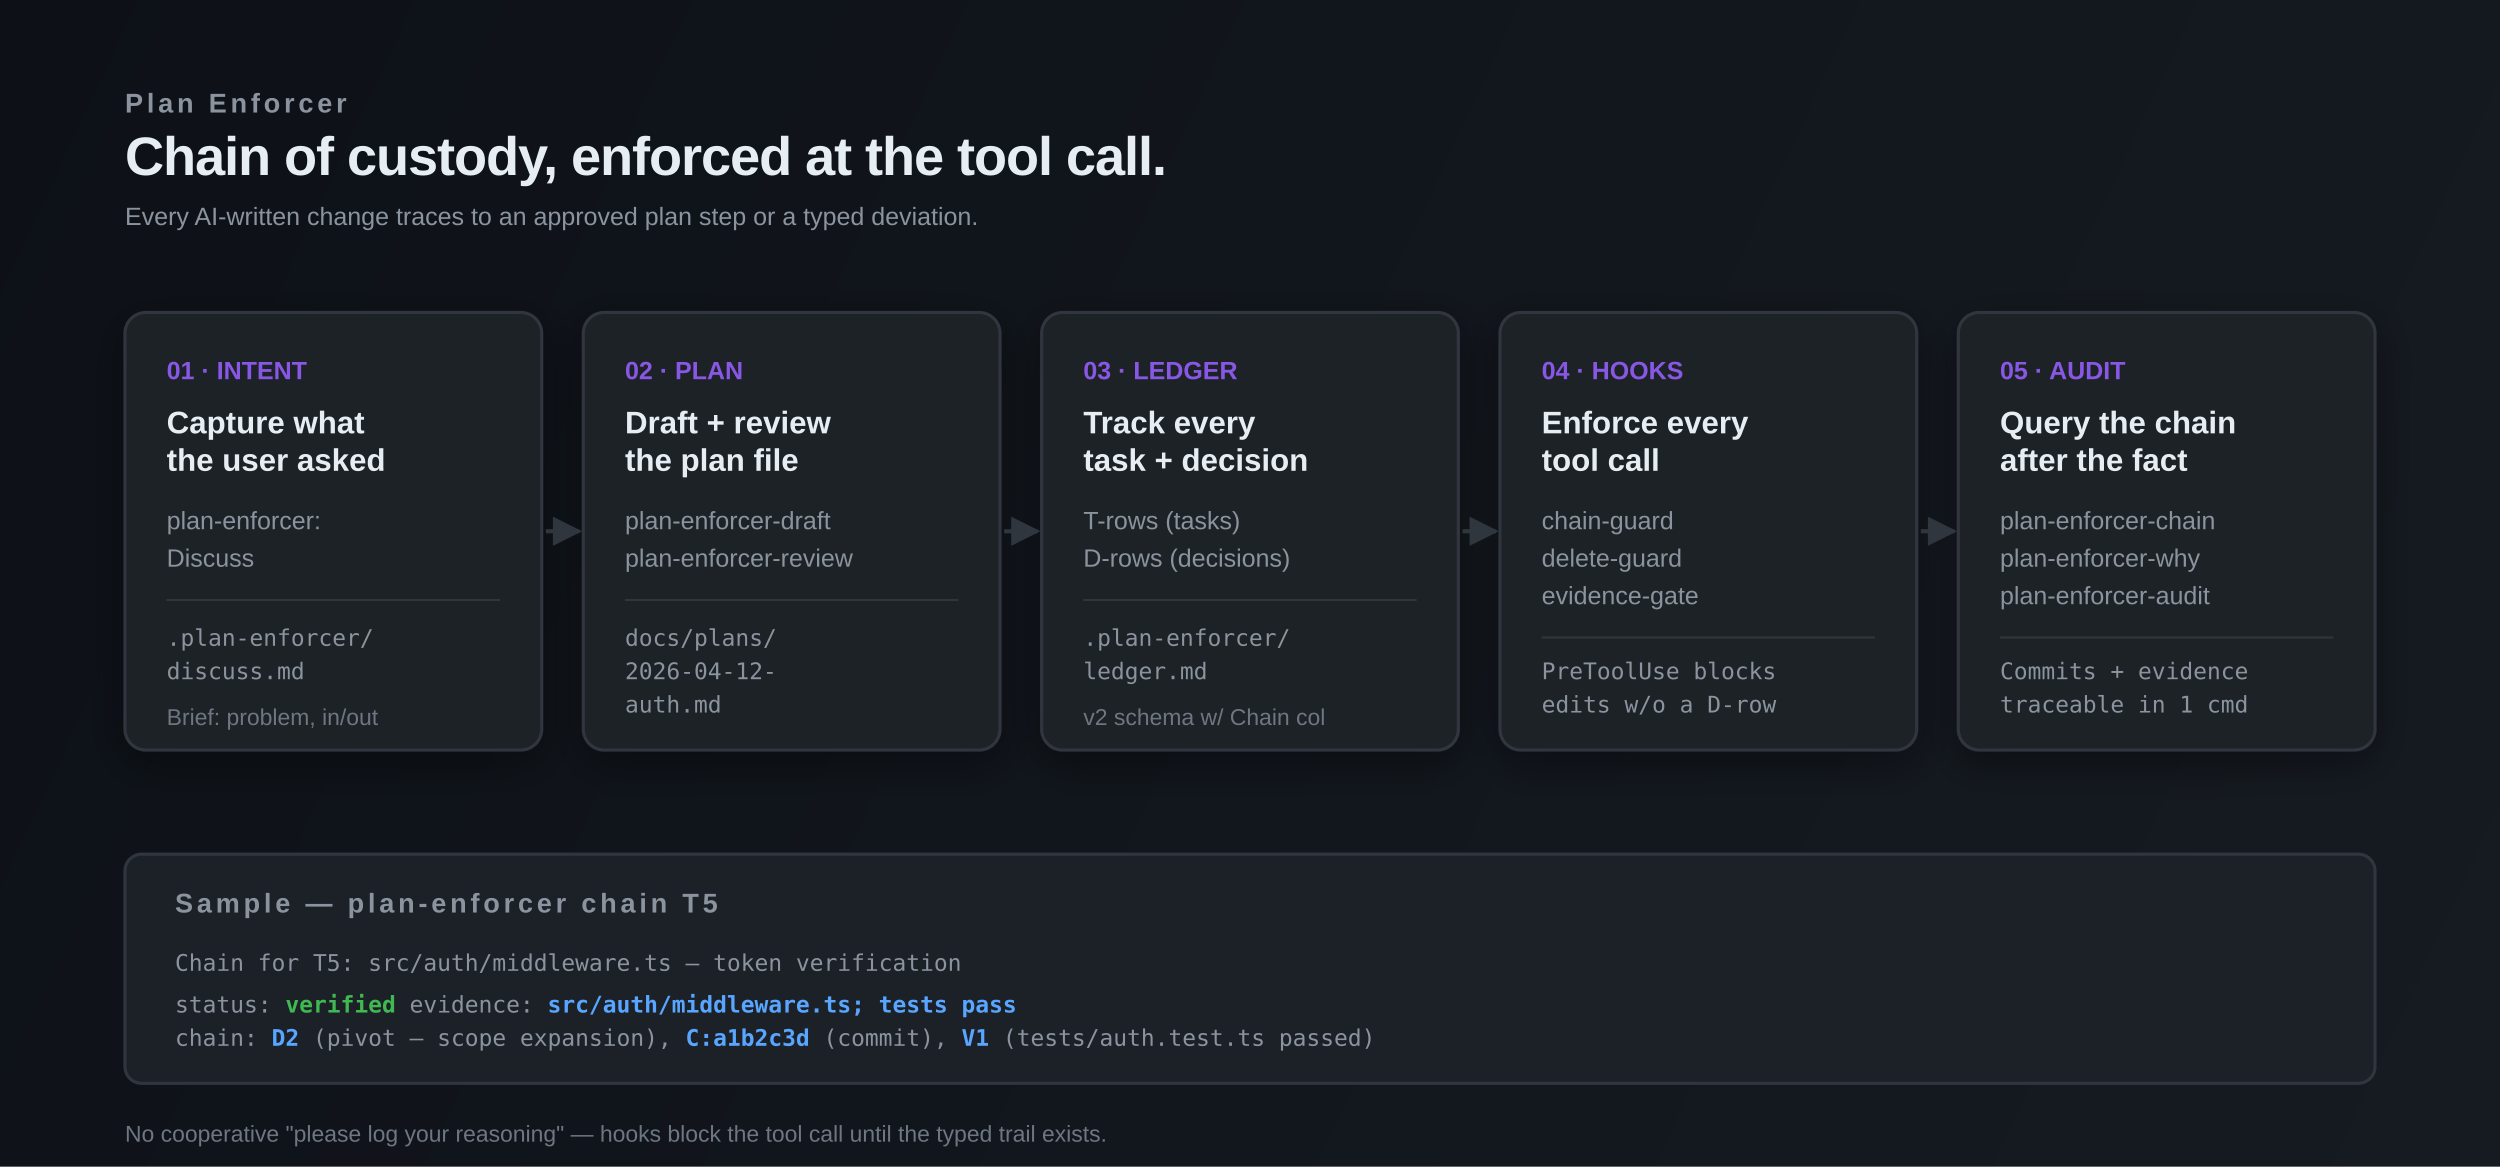
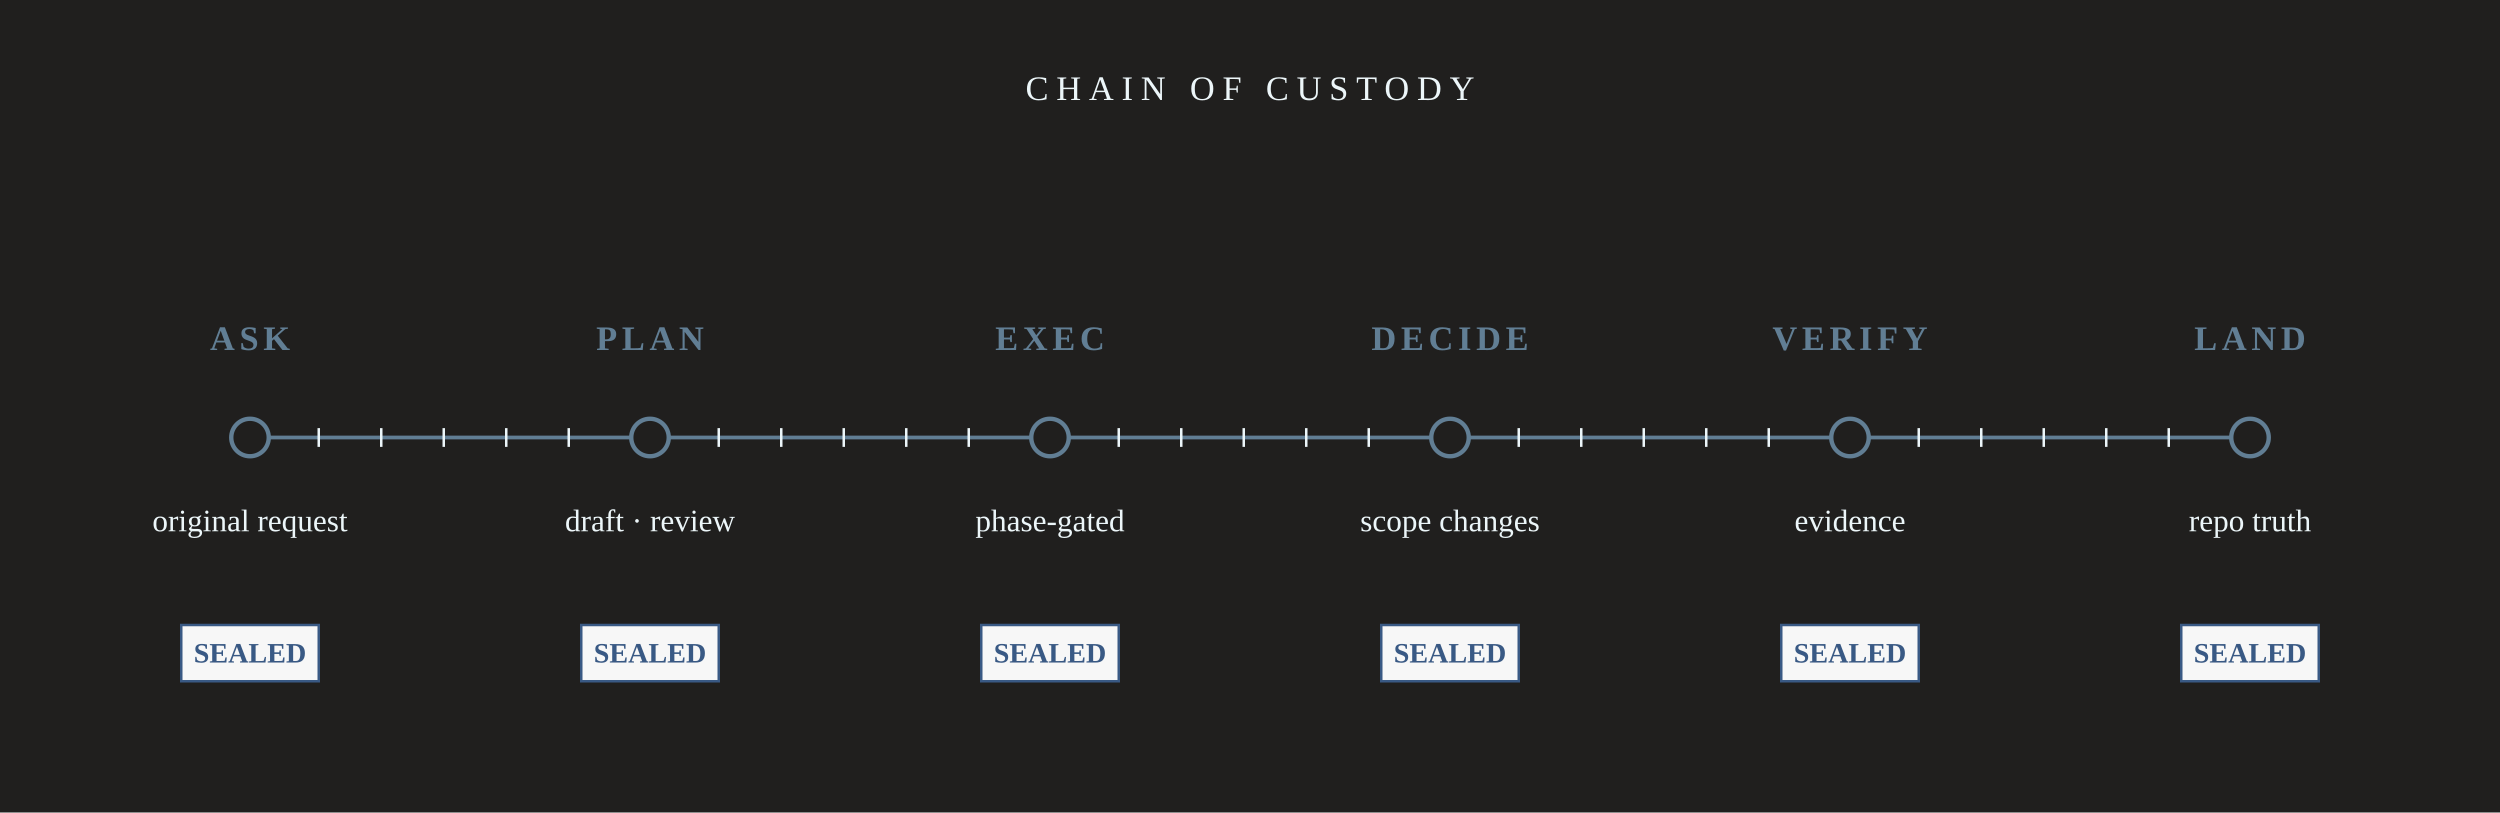
- <svg xmlns="http://www.w3.org/2000/svg" width="1200" height="560" viewBox="0 0 1200 560" role="img" aria-labelledby="title desc">
-   <defs>
-     <linearGradient id="bg" x1="0" y1="0" x2="1200" y2="560" gradientUnits="userSpaceOnUse">
-       <stop offset="0" stop-color="#0d1117" />
-       <stop offset="1" stop-color="#161b22" />
-     </linearGradient>
-     <filter id="shadow" x="-20%" y="-20%" width="140%" height="160%">
-       <feDropShadow dx="0" dy="6" stdDeviation="10" flood-color="#000" flood-opacity="0.4" />
-     </filter>
-     <style>
-       .sans { font-family: "IBM Plex Sans", "Segoe UI", Arial, sans-serif; }
-       .mono { font-family: "IBM Plex Mono", "Cascadia Code", Consolas, monospace; }
-       .eyebrow { font-size: 13px; font-weight: 700; letter-spacing: 0.14em; text-transform: uppercase; fill: #8b949e; }
-       .title { font-size: 26px; font-weight: 700; letter-spacing: -0.02em; fill: #e6edf3; }
-       .stage-num { font-size: 12px; font-weight: 700; fill: #8957e5; }
-       .stage-title { font-size: 15px; font-weight: 700; fill: #e6edf3; }
-       .stage-sub { font-size: 12px; font-weight: 500; fill: #8b949e; }
-       .stage-detail { font-size: 11px; font-weight: 500; fill: #6e7681; }
-       .mono-sample { font-size: 11px; font-weight: 500; fill: #8b949e; }
-       .mono-hl { font-size: 11px; font-weight: 600; fill: #58a6ff; }
-       .mono-good { font-size: 11px; font-weight: 600; fill: #3fb950; }
-       .card { fill: #1c2128; stroke: #30363d; stroke-width: 1.5; }
-       .arrow { fill: none; stroke: #30363d; stroke-width: 2; }
-       .arrowhead { fill: #30363d; }
-       .footer { font-size: 11px; font-weight: 500; fill: #6e7681; }
-     </style>
-     <marker id="arrow-end" viewBox="0 0 10 10" refX="9" refY="5" markerWidth="7" markerHeight="7" orient="auto">
-       <path d="M 0 0 L 10 5 L 0 10 z" class="arrowhead" />
-     </marker>
-   </defs>
-   <rect width="1200" height="560" fill="url(#bg)" />
-   <text x="60" y="54" class="sans eyebrow">Plan Enforcer</text>
-   <text x="60" y="84" class="sans title">Chain of custody, enforced at the tool call.</text>
-   <text x="60" y="108" class="sans stage-sub">Every AI-written change traces to an approved plan step or a typed deviation.</text>
-   <g transform="translate(60, 150)">
-     <rect width="200" height="210" rx="10" class="card" filter="url(#shadow)" />
-     <text x="20" y="32" class="sans stage-num">01 · INTENT</text>
-     <text x="20" y="58" class="sans stage-title">Capture what</text>
-     <text x="20" y="76" class="sans stage-title">the user asked</text>
-     <text x="20" y="104" class="sans stage-sub">plan-enforcer:</text>
-     <text x="20" y="122" class="sans stage-sub">Discuss</text>
-     <line x1="20" y1="138" x2="180" y2="138" stroke="#30363d" stroke-width="1" />
-     <text x="20" y="160" class="mono mono-sample">.plan-enforcer/</text>
-     <text x="20" y="176" class="mono mono-sample">  discuss.md</text>
-     <text x="20" y="198" class="sans stage-detail">Brief: problem, in/out</text>
+ <svg xmlns="http://www.w3.org/2000/svg" viewBox="0 0 800 260">
+   <rect width="800" height="260" fill="#201f1e" />
+   <text x="400" y="32" text-anchor="middle" font-size="11" fill="#ecf6f9" letter-spacing="2.5">CHAIN OF CUSTODY</text>
+   <line x1="80" y1="140" x2="720" y2="140" stroke="#617e94" stroke-width="1.2" />
+   <g>
+     <circle cx="80" cy="140" r="6" fill="#201f1e" stroke="#617e94" stroke-width="1.4" />
+     <g transform="translate(86,140)">
+       <line x1="16" y1="-3" x2="16" y2="3" stroke="#ecf6f9" stroke-width=".8" />
+       <line x1="36" y1="-3" x2="36" y2="3" stroke="#ecf6f9" stroke-width=".8" />
+       <line x1="56" y1="-3" x2="56" y2="3" stroke="#ecf6f9" stroke-width=".8" />
+       <line x1="76" y1="-3" x2="76" y2="3" stroke="#ecf6f9" stroke-width=".8" />
+       <line x1="96" y1="-3" x2="96" y2="3" stroke="#ecf6f9" stroke-width=".8" />
+     </g>
+     <text x="80" y="112" text-anchor="middle" font-size="11" font-weight="600" fill="#617e94" letter-spacing="1.5">ASK</text>
+     <text x="80" y="170" text-anchor="middle" font-size="10" fill="#ecf6f9">original request</text>
+     <g transform="translate(80,200)">
+       <rect x="-22" y="0" width="44" height="18" fill="#f7f7f7" stroke="#395984" stroke-width=".8" />
+       <text x="0" y="12" text-anchor="middle" font-size="9" fill="#395984" font-weight="600">SEALED</text>
+     </g>
  </g>
-   <g transform="translate(280, 150)">
-     <rect width="200" height="210" rx="10" class="card" filter="url(#shadow)" />
-     <text x="20" y="32" class="sans stage-num">02 · PLAN</text>
-     <text x="20" y="58" class="sans stage-title">Draft + review</text>
-     <text x="20" y="76" class="sans stage-title">the plan file</text>
-     <text x="20" y="104" class="sans stage-sub">plan-enforcer-draft</text>
-     <text x="20" y="122" class="sans stage-sub">plan-enforcer-review</text>
-     <line x1="20" y1="138" x2="180" y2="138" stroke="#30363d" stroke-width="1" />
-     <text x="20" y="160" class="mono mono-sample">docs/plans/</text>
-     <text x="20" y="176" class="mono mono-sample">  2026-04-12-</text>
-     <text x="20" y="192" class="mono mono-sample">  auth.md</text>
+   <g>
+     <circle cx="208" cy="140" r="6" fill="#201f1e" stroke="#617e94" stroke-width="1.4" />
+     <g transform="translate(214,140)">
+       <line x1="16" y1="-3" x2="16" y2="3" stroke="#ecf6f9" stroke-width=".8" />
+       <line x1="36" y1="-3" x2="36" y2="3" stroke="#ecf6f9" stroke-width=".8" />
+       <line x1="56" y1="-3" x2="56" y2="3" stroke="#ecf6f9" stroke-width=".8" />
+       <line x1="76" y1="-3" x2="76" y2="3" stroke="#ecf6f9" stroke-width=".8" />
+       <line x1="96" y1="-3" x2="96" y2="3" stroke="#ecf6f9" stroke-width=".8" />
+     </g>
+     <text x="208" y="112" text-anchor="middle" font-size="11" font-weight="600" fill="#617e94" letter-spacing="1.5">PLAN</text>
+     <text x="208" y="170" text-anchor="middle" font-size="10" fill="#ecf6f9">draft · review</text>
+     <g transform="translate(208,200)">
+       <rect x="-22" y="0" width="44" height="18" fill="#f7f7f7" stroke="#395984" stroke-width=".8" />
+       <text x="0" y="12" text-anchor="middle" font-size="9" fill="#395984" font-weight="600">SEALED</text>
+     </g>
  </g>
-   <g transform="translate(500, 150)">
-     <rect width="200" height="210" rx="10" class="card" filter="url(#shadow)" />
-     <text x="20" y="32" class="sans stage-num">03 · LEDGER</text>
-     <text x="20" y="58" class="sans stage-title">Track every</text>
-     <text x="20" y="76" class="sans stage-title">task + decision</text>
-     <text x="20" y="104" class="sans stage-sub">T-rows (tasks)</text>
-     <text x="20" y="122" class="sans stage-sub">D-rows (decisions)</text>
-     <line x1="20" y1="138" x2="180" y2="138" stroke="#30363d" stroke-width="1" />
-     <text x="20" y="160" class="mono mono-sample">.plan-enforcer/</text>
-     <text x="20" y="176" class="mono mono-sample">  ledger.md</text>
-     <text x="20" y="198" class="sans stage-detail">v2 schema w/ Chain col</text>
+   <g>
+     <circle cx="336" cy="140" r="6" fill="#201f1e" stroke="#617e94" stroke-width="1.4" />
+     <g transform="translate(342,140)">
+       <line x1="16" y1="-3" x2="16" y2="3" stroke="#ecf6f9" stroke-width=".8" />
+       <line x1="36" y1="-3" x2="36" y2="3" stroke="#ecf6f9" stroke-width=".8" />
+       <line x1="56" y1="-3" x2="56" y2="3" stroke="#ecf6f9" stroke-width=".8" />
+       <line x1="76" y1="-3" x2="76" y2="3" stroke="#ecf6f9" stroke-width=".8" />
+       <line x1="96" y1="-3" x2="96" y2="3" stroke="#ecf6f9" stroke-width=".8" />
+     </g>
+     <text x="336" y="112" text-anchor="middle" font-size="11" font-weight="600" fill="#617e94" letter-spacing="1.5">EXEC</text>
+     <text x="336" y="170" text-anchor="middle" font-size="10" fill="#ecf6f9">phase-gated</text>
+     <g transform="translate(336,200)">
+       <rect x="-22" y="0" width="44" height="18" fill="#f7f7f7" stroke="#395984" stroke-width=".8" />
+       <text x="0" y="12" text-anchor="middle" font-size="9" fill="#395984" font-weight="600">SEALED</text>
+     </g>
  </g>
-   <g transform="translate(720, 150)">
-     <rect width="200" height="210" rx="10" class="card" filter="url(#shadow)" />
-     <text x="20" y="32" class="sans stage-num">04 · HOOKS</text>
-     <text x="20" y="58" class="sans stage-title">Enforce every</text>
-     <text x="20" y="76" class="sans stage-title">tool call</text>
-     <text x="20" y="104" class="sans stage-sub">chain-guard</text>
-     <text x="20" y="122" class="sans stage-sub">delete-guard</text>
-     <text x="20" y="140" class="sans stage-sub">evidence-gate</text>
-     <line x1="20" y1="156" x2="180" y2="156" stroke="#30363d" stroke-width="1" />
-     <text x="20" y="176" class="mono mono-sample">PreToolUse blocks</text>
-     <text x="20" y="192" class="mono mono-sample">edits w/o a D-row</text>
+   <g>
+     <circle cx="464" cy="140" r="6" fill="#201f1e" stroke="#617e94" stroke-width="1.4" />
+     <g transform="translate(470,140)">
+       <line x1="16" y1="-3" x2="16" y2="3" stroke="#ecf6f9" stroke-width=".8" />
+       <line x1="36" y1="-3" x2="36" y2="3" stroke="#ecf6f9" stroke-width=".8" />
+       <line x1="56" y1="-3" x2="56" y2="3" stroke="#ecf6f9" stroke-width=".8" />
+       <line x1="76" y1="-3" x2="76" y2="3" stroke="#ecf6f9" stroke-width=".8" />
+       <line x1="96" y1="-3" x2="96" y2="3" stroke="#ecf6f9" stroke-width=".8" />
+     </g>
+     <text x="464" y="112" text-anchor="middle" font-size="11" font-weight="600" fill="#617e94" letter-spacing="1.5">DECIDE</text>
+     <text x="464" y="170" text-anchor="middle" font-size="10" fill="#ecf6f9">scope changes</text>
+     <g transform="translate(464,200)">
+       <rect x="-22" y="0" width="44" height="18" fill="#f7f7f7" stroke="#395984" stroke-width=".8" />
+       <text x="0" y="12" text-anchor="middle" font-size="9" fill="#395984" font-weight="600">SEALED</text>
+     </g>
  </g>
-   <g transform="translate(940, 150)">
-     <rect width="200" height="210" rx="10" class="card" filter="url(#shadow)" />
-     <text x="20" y="32" class="sans stage-num">05 · AUDIT</text>
-     <text x="20" y="58" class="sans stage-title">Query the chain</text>
-     <text x="20" y="76" class="sans stage-title">after the fact</text>
-     <text x="20" y="104" class="sans stage-sub">plan-enforcer-chain</text>
-     <text x="20" y="122" class="sans stage-sub">plan-enforcer-why</text>
-     <text x="20" y="140" class="sans stage-sub">plan-enforcer-audit</text>
-     <line x1="20" y1="156" x2="180" y2="156" stroke="#30363d" stroke-width="1" />
-     <text x="20" y="176" class="mono mono-sample">Commits + evidence</text>
-     <text x="20" y="192" class="mono mono-sample">traceable in 1 cmd</text>
+   <g>
+     <circle cx="592" cy="140" r="6" fill="#201f1e" stroke="#617e94" stroke-width="1.4" />
+     <g transform="translate(598,140)">
+       <line x1="16" y1="-3" x2="16" y2="3" stroke="#ecf6f9" stroke-width=".8" />
+       <line x1="36" y1="-3" x2="36" y2="3" stroke="#ecf6f9" stroke-width=".8" />
+       <line x1="56" y1="-3" x2="56" y2="3" stroke="#ecf6f9" stroke-width=".8" />
+       <line x1="76" y1="-3" x2="76" y2="3" stroke="#ecf6f9" stroke-width=".8" />
+       <line x1="96" y1="-3" x2="96" y2="3" stroke="#ecf6f9" stroke-width=".8" />
+     </g>
+     <text x="592" y="112" text-anchor="middle" font-size="11" font-weight="600" fill="#617e94" letter-spacing="1.5">VERIFY</text>
+     <text x="592" y="170" text-anchor="middle" font-size="10" fill="#ecf6f9">evidence</text>
+     <g transform="translate(592,200)">
+       <rect x="-22" y="0" width="44" height="18" fill="#f7f7f7" stroke="#395984" stroke-width=".8" />
+       <text x="0" y="12" text-anchor="middle" font-size="9" fill="#395984" font-weight="600">SEALED</text>
+     </g>
  </g>
-   <path d="M 262 255 L 278 255" class="arrow" marker-end="url(#arrow-end)" />
-   <path d="M 482 255 L 498 255" class="arrow" marker-end="url(#arrow-end)" />
-   <path d="M 702 255 L 718 255" class="arrow" marker-end="url(#arrow-end)" />
-   <path d="M 922 255 L 938 255" class="arrow" marker-end="url(#arrow-end)" />
-   <g transform="translate(60, 410)">
-     <rect width="1080" height="110" rx="8" class="card" />
-     <text x="24" y="28" class="sans eyebrow">Sample — plan-enforcer chain T5</text>
-     <text x="24" y="56" class="mono mono-sample">Chain for T5: src/auth/middleware.ts — token verification</text>
-     <text x="24" y="76" class="mono mono-sample">  status: <tspan class="mono-good">verified</tspan>   evidence: <tspan class="mono-hl">src/auth/middleware.ts; tests pass</tspan>
-     </text>
-     <text x="24" y="92" class="mono mono-sample">  chain:  <tspan class="mono-hl">D2</tspan> (pivot — scope expansion), <tspan class="mono-hl">C:a1b2c3d</tspan> (commit), <tspan class="mono-hl">V1</tspan> (tests/auth.test.ts passed)</text>
+   <g>
+     <circle cx="720" cy="140" r="6" fill="#201f1e" stroke="#617e94" stroke-width="1.4" />
+     <text x="720" y="112" text-anchor="middle" font-size="11" font-weight="600" fill="#617e94" letter-spacing="1.5">LAND</text>
+     <text x="720" y="170" text-anchor="middle" font-size="10" fill="#ecf6f9">repo truth</text>
+     <g transform="translate(720,200)">
+       <rect x="-22" y="0" width="44" height="18" fill="#f7f7f7" stroke="#395984" stroke-width=".8" />
+       <text x="0" y="12" text-anchor="middle" font-size="9" fill="#395984" font-weight="600">SEALED</text>
+     </g>
  </g>
-   <text x="60" y="548" class="sans footer">No cooperative "please log your reasoning" — hooks block the tool call until the typed trail exists.</text>
</svg>
